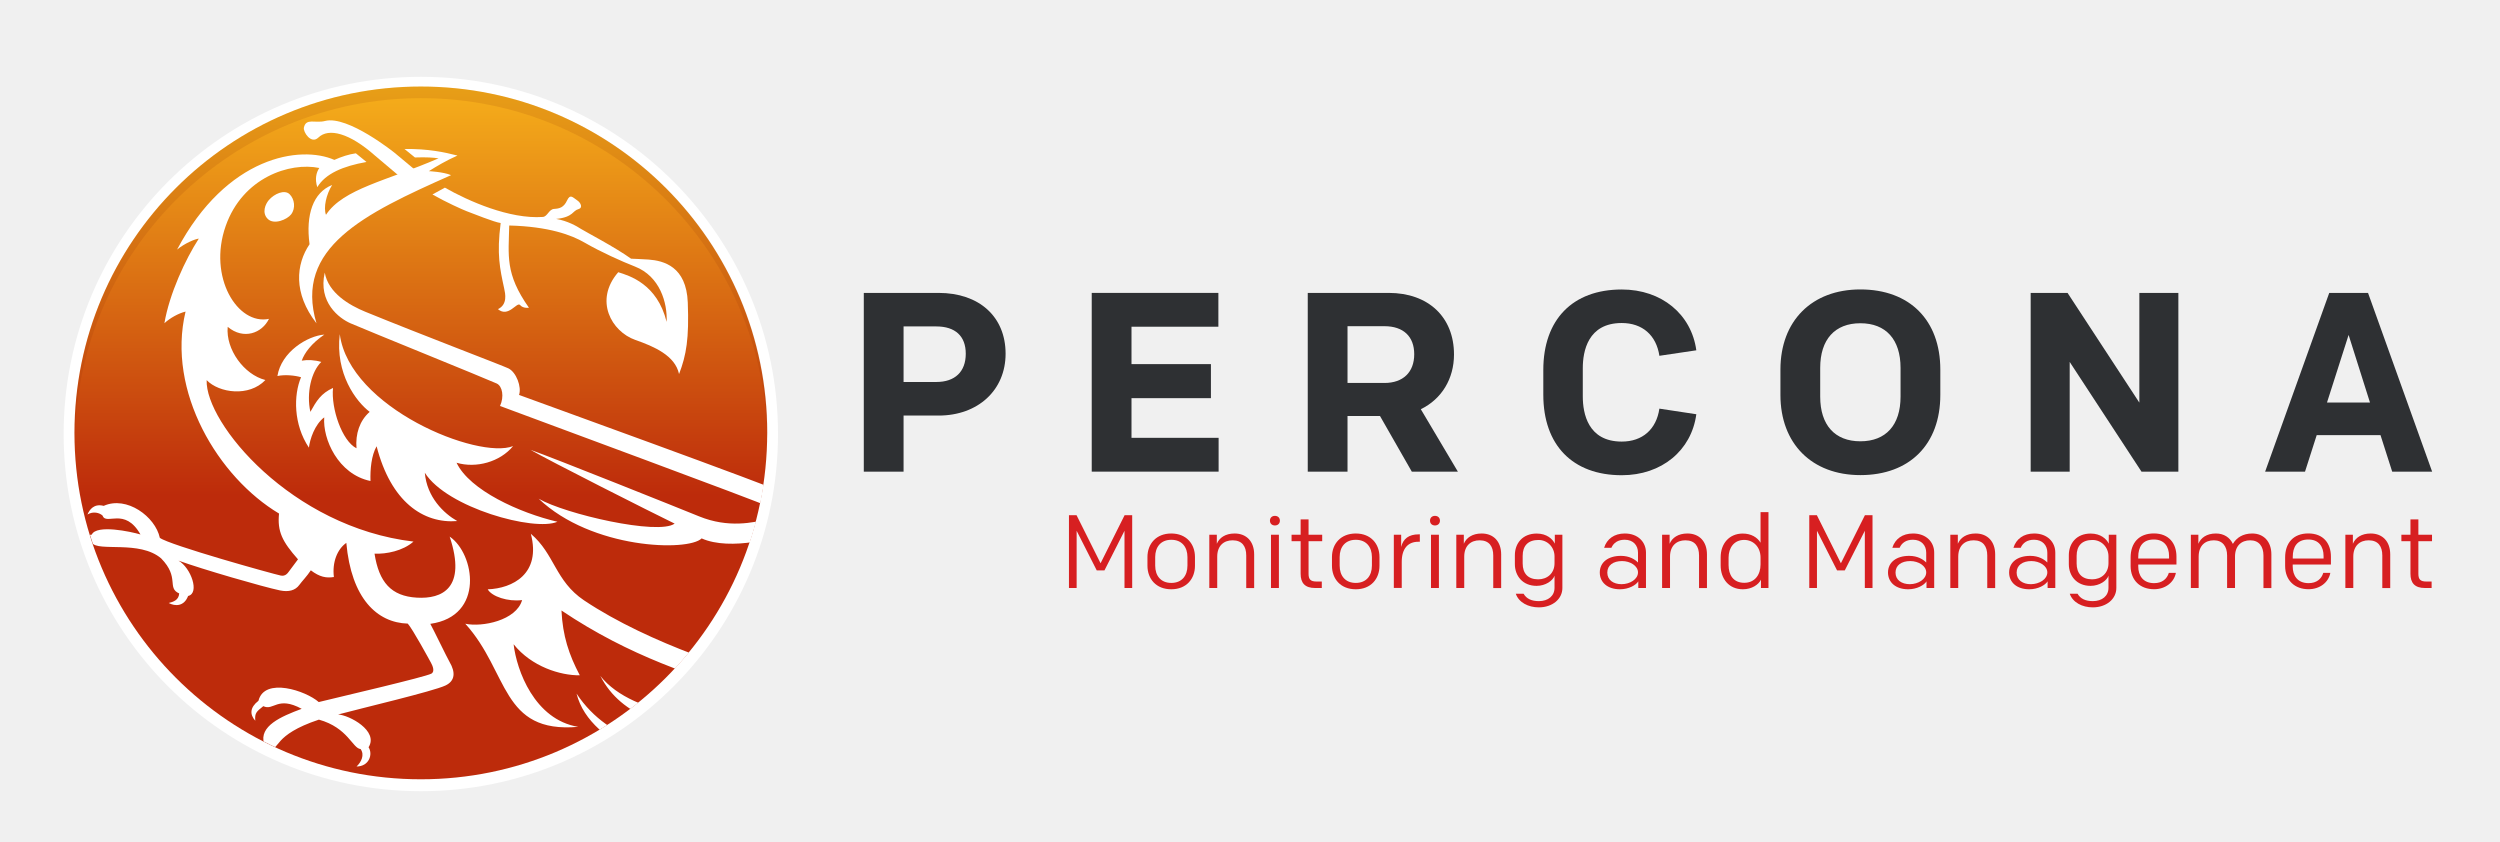
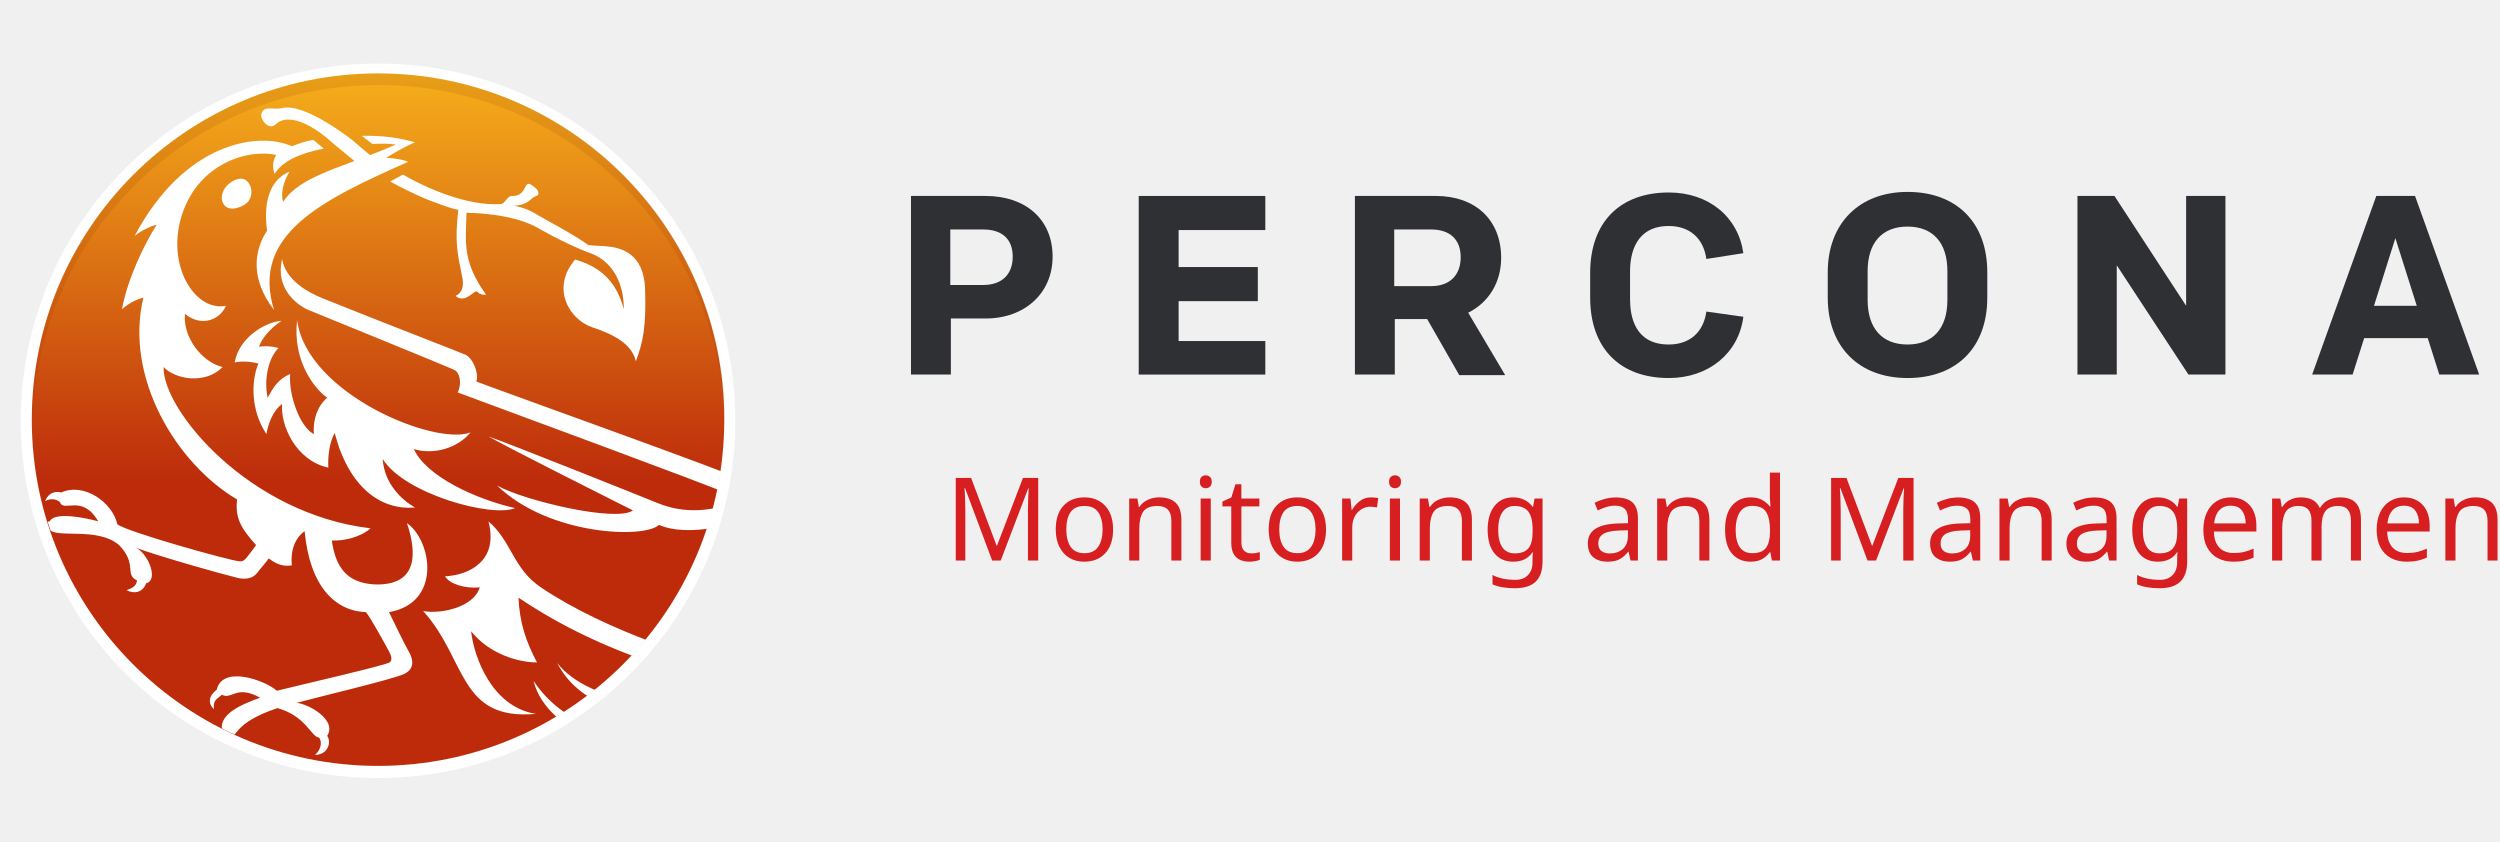
- <svg xmlns="http://www.w3.org/2000/svg" xmlns:xlink="http://www.w3.org/1999/xlink" version="1.1" id="Capa_1" x="0px" y="0px" width="432.48px" height="145.57px" viewBox="0 0 432.48 145.57" enable-background="new 0 0 432.48 145.57" xml:space="preserve">
+ <svg xmlns="http://www.w3.org/2000/svg" xmlns:xlink="http://www.w3.org/1999/xlink" version="1.1" id="Capa_1" x="0px" y="0px" width="432.5px" height="145.6px" viewBox="0 0 432.5 145.6" style="enable-background:new 0 0 432.5 145.6;" xml:space="preserve">
+   <style type="text/css">
+ 	.st0{fill:#FFFFFF;}
+ 	.st1{fill:url(#SVGID_1_);}
+ 	.st2{fill:none;}
+ 	.st3{opacity:0.12;fill:#822000;}
+ 	.st4{clip-path:url(#SVGID_3_);}
+ 	.st5{fill:#2E3033;}
+ 	.st6{fill:#D71F21;}
+ 	.st7{font-family:'Colfax-Regular';}
+ 	.st8{font-size:20px;}
+ </style>
  <g>
    <g>
      <g>
        <g>
-           <circle fill="#FFFFFF" cx="72.8" cy="75.08" r="61.79" />
+           <circle class="st0" cx="65.4" cy="72.8" r="61.8" />
          <g>
-             <linearGradient id="SVGID_1_" gradientUnits="userSpaceOnUse" x1="72.803" y1="8.539" x2="72.803" y2="85.707">
+             <linearGradient id="SVGID_1_" gradientUnits="userSpaceOnUse" x1="65.406" y1="6.243" x2="65.406" y2="83.411">
              <stop offset="0" style="stop-color:#FBBB1C" />
              <stop offset="1" style="stop-color:#BD2B0B" />
            </linearGradient>
-             <circle fill="url(#SVGID_1_)" cx="72.8" cy="74.89" r="59.92" />
-             <circle fill="none" cx="72.85" cy="74.89" r="59.92" />
-             <path opacity="0.12" fill="#822000" d="M72.85,16.98c32.75,0,59.35,26.29,59.89,58.91c0-0.33,0.03-0.67,0.03-1       c0-33.09-26.83-59.92-59.92-59.92c-33.09,0-59.92,26.82-59.92,59.92c0,0.34,0.02,0.67,0.03,1       C13.5,43.27,40.1,16.98,72.85,16.98z" />
+             <circle class="st1" cx="65.4" cy="72.6" r="59.9" />
+             <circle class="st2" cx="65.5" cy="72.6" r="59.9" />
+             <path class="st3" d="M65.5,14.7c32.8,0,59.4,26.3,59.9,58.9c0-0.3,0-0.7,0-1c0-33.1-26.8-59.9-59.9-59.9       c-33.1,0-59.9,26.8-59.9,59.9c0,0.3,0,0.7,0,1C6.1,41,32.7,14.7,65.5,14.7z" />
          </g>
        </g>
        <g>
          <defs>
-             <circle id="SVGID_2_" cx="72.85" cy="74.89" r="59.92" />
+             <circle id="SVGID_2_" cx="65.5" cy="72.6" r="59.9" />
          </defs>
          <clipPath id="SVGID_3_">
-             <use xlink:href="#SVGID_2_" overflow="visible" />
+             <use xlink:href="#SVGID_2_" style="overflow:visible;" />
          </clipPath>
-           <g clip-path="url(#SVGID_3_)">
+           <g class="st4">
            <g>
-               <path fill="#FFFFFF" d="M46.5,34.62c0.95-1.11,2.72-1.87,3.59-1.03s1.09,2.43,0.27,3.5c-0.67,0.87-2.97,1.88-4.06,0.76        C45.27,36.81,45.9,35.32,46.5,34.62z" />
+               <path class="st0" d="M39.1,32.3c0.9-1.1,2.7-1.9,3.6-1c0.9,0.8,1.1,2.4,0.3,3.5c-0.7,0.9-3,1.9-4.1,0.8        C37.9,34.5,38.5,33,39.1,32.3z" />
              <g>
-                 <path fill="#FFFFFF" d="M121.38,93.14c4.91,2.21,13.68-0.06,15.98-1.51c2.7-1.7,2.43-4.43-0.85-6.01s-44.49-16.47-46.72-17.3         c0.48-1.35-0.47-3.94-1.85-4.6c-1.11-0.53-14.89-5.76-24.75-9.79c-2.71-1.11-6.39-3.22-7.01-6.77         c-1.18,5.14,2.49,7.91,4.46,8.77c2.35,1.03,23.61,9.64,25.28,10.41c1,0.46,1.32,2.29,0.58,3.89         c7.02,2.63,44.66,16.51,46.39,17.38c1.73,0.87,1.89,1.76-0.02,2.2c-2.56,0.59-6.84,1.59-11.92-0.48         c-3.21-1.31-25.23-10.13-29.19-11.52c3.05,1.79,20.95,10.83,24.95,12.77c-2.86,2.06-18.95-1.65-23.53-4.31         C102.39,95.02,119.03,95.45,121.38,93.14z M78.98,80.05c3.38,1,7.52-0.13,9.78-2.88c-6.02,2.38-28.31-6.6-29.98-19.36         c-0.82,6.83,2.82,11.66,5.17,13.44c-1.74,1.53-2.48,3.8-2.28,6.3c-2.5-1.25-4.42-6.9-4.06-10.44         c-2.09,0.94-2.87,2.26-3.92,4.14c-0.71-3.28,0.16-6.96,1.89-8.64c-1.13-0.34-2.39-0.4-3.38-0.22         c0.48-1.36,1.69-2.99,3.91-4.51c-2.91,0.22-7.44,2.97-8.12,7.17c1.3-0.29,3.07-0.1,4.09,0.21         c-1.31,3.08-1.33,8.17,1.36,12.18c0.16-1.42,1-4.01,2.65-5.24c-0.29,3.73,2.39,9.85,8,11.01c-0.06-2.05,0.15-4.41,1.06-6.01         c2.47,9.61,8.06,13.41,13.95,12.94c-2.35-1.34-5.25-4.13-5.61-8.36c3.83,6.08,18.98,10.21,22.94,8.48         C89.89,88.73,81.24,84.81,78.98,80.05z M71.78,27.24c2.09-0.07,3.12,0.02,4.09,0.15c-9.03,3.92-16.49,5.25-19.48,9.77         c-0.46-1.24,0.04-3.53,1.07-5.16c-3.28,1.29-4.6,5.13-3.91,10.25c-2.34,3.47-2.87,8.44,1.2,13.68         C50.83,42.87,62.94,37,78.03,30.3c-1.3-0.57-3.84-0.69-3.84-0.69c1.29-0.82,2.98-1.83,4.95-2.7         c-2.28-0.58-4.99-1.18-9.17-1.14L71.78,27.24z M84.37,101.95c0.72,1.25,3.49,2.17,5.95,1.86c-1,3.53-6.93,4.72-9.83,4.09         c7.61,8.4,6.12,19.01,19.54,17.84c-7.58-1.25-10.66-9.81-11.18-14.29c3.11,3.89,8.12,5.42,11.45,5.37         c-1.89-3.58-2.96-6.83-3.17-11.21c11.93,8.03,23.09,11.41,32.94,14.52c1.71,0.54,1.22,2.21,0.08,2.78         c-4.82,2.37-20.59,1.26-26.29-5.97c3.68,7.23,11.95,9.1,20.37,10.18c0.04,0.5,0.08,3.47-2.92,3.17         c-5.58-0.56-15.75-1.5-21.57-10.3c2.4,9.61,17.91,13.25,22.56,14.52c2.15,0.58,5.14,0.55,6.21-7.23         c2.84-0.55,5.18-2.07,6.17-3.32c1.02-1.28,3.26-5.68-0.82-6.46c-4.69-0.9-21.46-6.03-32.82-13.64         c-5-3.35-5.07-8.01-9.21-11.52C93.65,99.29,88.65,101.79,84.37,101.95z M77.79,92.83c2.98,8.96-1.35,10.81-5.67,10.56         c-4.46-0.26-6.56-2.67-7.33-7.61c2.05,0.09,4.92-0.48,6.74-2.09C50.41,91.2,35.48,73.19,35.75,65.76         c2.14,2.22,7.34,2.96,10.16-0.02c-3.7-0.93-6.88-5.31-6.52-9.2c2.77,2.32,5.96,1.07,7.14-1.38         c-5.43,1.14-10.6-7.23-7.49-16.06C41.98,30.71,50.13,28,55.24,29.06c-0.54,0.78-0.8,1.93-0.35,3.32         c1.41-2.35,4.45-3.64,8.51-4.36l-1.84-1.5c-1.27,0.19-2.4,0.56-3.72,1.14c-5.84-2.57-18.62-0.69-27.21,15.52         c1.37-1.12,3.13-1.84,3.76-1.9c-2.32,3.58-5.09,9.57-5.95,14.63c0.99-0.9,2.41-1.7,3.66-2.01         c-3.31,13.83,5.68,28.68,16.17,34.94c-0.31,3.09,0.54,4.83,3.28,7.92c-0.22,0.32-1.04,1.37-1.53,2.05         c-0.25,0.35-0.65,0.92-1.44,0.76c-1.39-0.29-19.33-5.29-20.93-6.53c-0.78-3.66-5.73-7.32-9.71-5.53         c-1.69-0.44-2.46,0.66-2.81,1.5c0.97-0.61,2.1-0.31,2.62,0.19c0.6,1.75,3.83-1.55,6.55,3.26c-1.69-0.5-7.61-1.77-8.43,0.03         c-0.75,0.07-1.91,0.09-2.32,1.68c0.94-0.43,1.69-0.48,2.34-0.28c1.06,1.62,8.28-0.48,11.99,2.71         c3.25,3.33,0.92,5.09,3.12,6.06c-0.08,1.14-0.97,1.45-1.82,1.65c1.12,0.61,2.67,0.61,3.36-1.21c2.05-0.47,0.5-4.88-1.67-6.12         c4.12,1.5,14.65,4.55,17.58,5.16c1.5,0.31,2.64-0.01,3.32-0.94c0.5-0.69,1.32-1.5,2-2.54c1.54,1.17,2.67,1.37,3.99,1.16         c-0.31-2.55,0.57-4.79,2.15-5.91c0.86,9.61,5.31,13.81,10.63,13.97c0.84,0.93,3.71,6.21,4.02,6.78         c0.29,0.52,0.71,1.53,0.05,1.88c-1.14,0.59-15.05,3.84-19.47,4.91c-2.21-1.95-9.39-4.37-10.43-0.22         c-1.52,1.18-1.5,2.39-0.55,3.45c-0.12-1.36,0.23-1.59,1.39-2.52c1.79,0.87,2.42-1.83,6.64,0.46         c-3.58,1.33-7.41,2.98-6.51,6.03c-0.54,0.64-0.43,2.25-0.12,3.23c0.62-0.56,0.97-1.33,1.24-2.52         c1.64,0.48,0.3-2.19,8.37-4.87c5.04,1.41,5.81,4.98,7.21,5.09c0.74,1.02,0.1,2.27-0.7,3.02c2.2-0.01,2.86-2.15,2.08-3.33         c1.79-2.84-3.36-5.57-5.27-5.67c4.03-1.08,16.44-4.01,18.56-5.01c1.69-0.79,1.77-2.29,0.73-4.06         c-0.45-0.77-2.78-5.61-3.34-6.61C83.92,106.59,82.11,95.75,77.79,92.83z" />
-                 <path fill="#FFFFFF" d="M118.98,52.32c-0.24-6.22-4.16-7.22-6.78-7.42c-1.36-0.1-2.2-0.1-3.03-0.15         c-2.78-2-7.97-4.7-8.65-5.14c-0.8-0.52-2.33-1.39-4.31-1.74c1.49-0.14,2.23-0.52,2.7-0.89c0.46-0.37,0.61-0.65,1.25-0.84         c0.63-0.19,0.38-1.04-0.35-1.51c-0.72-0.47-1.16-1.15-1.72,0.06c-0.56,1.21-1.32,1.4-2.23,1.45         c-0.91,0.05-1.15,1.33-1.95,1.39c-5.74,0.41-12.89-2.75-16.95-5.07l-2.15,1.18c2.29,1.32,5.24,2.64,5.93,2.9         c1.04,0.38,4.79,1.91,5.87,2.04c-0.7,5.44-0.13,7.89,0.61,11.33c0.19,0.87,0.62,2.76-1.08,3.57         c1.82,1.54,3.29-1.35,3.83-0.71c0.54,0.64,1.53,0.46,1.53,0.46c-4.17-5.91-3.51-9-3.41-14.22         c6.87,0.18,10.76,1.64,13.04,2.96c2.82,1.63,6.43,3.25,8.71,4.14c4.33,1.68,5.64,6.3,5.48,9.57         c-1.63-6.58-6.46-7.99-8.37-8.59c-4.23,4.88-1.15,10.27,2.94,11.71c3.26,1.14,6.91,2.71,7.58,5.91         C118.74,61.42,119.22,58.55,118.98,52.32z" />
+                 <path class="st0" d="M114,90.8c4.9,2.2,13.7-0.1,16-1.5c2.7-1.7,2.4-4.4-0.8-6S84.6,66.9,82.4,66c0.5-1.3-0.5-3.9-1.8-4.6         c-1.1-0.5-14.9-5.8-24.8-9.8c-2.7-1.1-6.4-3.2-7-6.8c-1.2,5.1,2.5,7.9,4.5,8.8c2.4,1,23.6,9.6,25.3,10.4         c1,0.5,1.3,2.3,0.6,3.9c7,2.6,44.7,16.5,46.4,17.4c1.7,0.9,1.9,1.8,0,2.2c-2.6,0.6-6.8,1.6-11.9-0.5         c-3.2-1.3-25.2-10.1-29.2-11.5c3.1,1.8,21,10.8,25,12.8c-2.9,2.1-18.9-1.7-23.5-4.3C95,92.7,111.6,93.2,114,90.8z M71.6,77.7         c3.4,1,7.5-0.1,9.8-2.9c-6,2.4-28.3-6.6-30-19.4c-0.8,6.8,2.8,11.7,5.2,13.4c-1.7,1.5-2.5,3.8-2.3,6.3         c-2.5-1.3-4.4-6.9-4.1-10.4c-2.1,0.9-2.9,2.3-3.9,4.1c-0.7-3.3,0.2-7,1.9-8.6c-1.1-0.3-2.4-0.4-3.4-0.2         c0.5-1.4,1.7-3,3.9-4.5c-2.9,0.2-7.4,3-8.1,7.2c1.3-0.3,3.1-0.1,4.1,0.2c-1.3,3.1-1.3,8.2,1.4,12.2c0.2-1.4,1-4,2.7-5.2         c-0.3,3.7,2.4,9.8,8,11c-0.1-2,0.2-4.4,1.1-6c2.5,9.6,8.1,13.4,13.9,12.9c-2.3-1.3-5.3-4.1-5.6-8.4c3.8,6.1,19,10.2,22.9,8.5         C82.5,86.4,73.8,82.5,71.6,77.7z M64.4,24.9c2.1-0.1,3.1,0,4.1,0.1C59.4,29,52,30.3,49,34.9c-0.5-1.2,0-3.5,1.1-5.2         c-3.3,1.3-4.6,5.1-3.9,10.2c-2.3,3.5-2.9,8.4,1.2,13.7C43.4,40.6,55.5,34.7,70.6,28c-1.3-0.6-3.8-0.7-3.8-0.7         c1.3-0.8,3-1.8,5-2.7c-2.3-0.6-5-1.2-9.2-1.1L64.4,24.9z M77,99.7c0.7,1.3,3.5,2.2,6,1.9c-1,3.5-6.9,4.7-9.8,4.1         c7.6,8.4,6.1,19,19.5,17.8c-7.6-1.2-10.7-9.8-11.2-14.3c3.1,3.9,8.1,5.4,11.4,5.4c-1.9-3.6-3-6.8-3.2-11.2         c11.9,8,23.1,11.4,32.9,14.5c1.7,0.5,1.2,2.2,0.1,2.8c-4.8,2.4-20.6,1.3-26.3-6c3.7,7.2,12,9.1,20.4,10.2         c0,0.5,0.1,3.5-2.9,3.2c-5.6-0.6-15.7-1.5-21.6-10.3c2.4,9.6,17.9,13.2,22.6,14.5c2.1,0.6,5.1,0.6,6.2-7.2         c2.8-0.5,5.2-2.1,6.2-3.3c1-1.3,3.3-5.7-0.8-6.5c-4.7-0.9-21.5-6-32.8-13.6c-5-3.3-5.1-8-9.2-11.5C86.3,97,81.2,99.5,77,99.7         z M70.4,90.5c3,9-1.3,10.8-5.7,10.6c-4.5-0.3-6.6-2.7-7.3-7.6c2,0.1,4.9-0.5,6.7-2.1C43,88.9,28.1,70.9,28.3,63.5         c2.1,2.2,7.3,3,10.2,0c-3.7-0.9-6.9-5.3-6.5-9.2c2.8,2.3,6,1.1,7.1-1.4c-5.4,1.1-10.6-7.2-7.5-16.1         c2.9-8.4,11.1-11.1,16.2-10c-0.5,0.8-0.8,1.9-0.3,3.3c1.4-2.3,4.5-3.6,8.5-4.4l-1.8-1.5c-1.3,0.2-2.4,0.6-3.7,1.1         c-5.8-2.6-18.6-0.7-27.2,15.5c1.4-1.1,3.1-1.8,3.8-1.9c-2.3,3.6-5.1,9.6-6,14.6c1-0.9,2.4-1.7,3.7-2         c-3.3,13.8,5.7,28.7,16.2,34.9c-0.3,3.1,0.5,4.8,3.3,7.9c-0.2,0.3-1,1.4-1.5,2c-0.3,0.4-0.7,0.9-1.4,0.8         C39.8,97,21.9,92,20.3,90.7c-0.8-3.7-5.7-7.3-9.7-5.5c-1.7-0.4-2.5,0.7-2.8,1.5c1-0.6,2.1-0.3,2.6,0.2         c0.6,1.8,3.8-1.5,6.6,3.3c-1.7-0.5-7.6-1.8-8.4,0c-0.8,0.1-1.9,0.1-2.3,1.7c0.9-0.4,1.7-0.5,2.3-0.3c1.1,1.6,8.3-0.5,12,2.7         c3.2,3.3,0.9,5.1,3.1,6.1c-0.1,1.1-1,1.4-1.8,1.7c1.1,0.6,2.7,0.6,3.4-1.2c2.1-0.5,0.5-4.9-1.7-6.1         c4.1,1.5,14.7,4.5,17.6,5.2c1.5,0.3,2.6,0,3.3-0.9c0.5-0.7,1.3-1.5,2-2.5c1.5,1.2,2.7,1.4,4,1.2c-0.3-2.6,0.6-4.8,2.2-5.9         c0.9,9.6,5.3,13.8,10.6,14c0.8,0.9,3.7,6.2,4,6.8c0.3,0.5,0.7,1.5,0.1,1.9c-1.1,0.6-15.1,3.8-19.5,4.9         c-2.2-1.9-9.4-4.4-10.4-0.2c-1.5,1.2-1.5,2.4-0.5,3.4c-0.1-1.4,0.2-1.6,1.4-2.5c1.8,0.9,2.4-1.8,6.6,0.5         c-3.6,1.3-7.4,3-6.5,6c-0.5,0.6-0.4,2.2-0.1,3.2c0.6-0.6,1-1.3,1.2-2.5c1.6,0.5,0.3-2.2,8.4-4.9c5,1.4,5.8,5,7.2,5.1         c0.7,1,0.1,2.3-0.7,3c2.2,0,2.9-2.2,2.1-3.3c1.8-2.8-3.4-5.6-5.3-5.7c4-1.1,16.4-4,18.6-5c1.7-0.8,1.8-2.3,0.7-4.1         c-0.5-0.8-2.8-5.6-3.3-6.6C76.5,104.3,74.7,93.5,70.4,90.5z" />
+                 <path class="st0" d="M111.6,50c-0.2-6.2-4.2-7.2-6.8-7.4c-1.4-0.1-2.2-0.1-3-0.2c-2.8-2-8-4.7-8.6-5.1         c-0.8-0.5-2.3-1.4-4.3-1.7c1.5-0.1,2.2-0.5,2.7-0.9s0.6-0.6,1.2-0.8c0.6-0.2,0.4-1-0.3-1.5c-0.7-0.5-1.2-1.1-1.7,0.1         c-0.6,1.2-1.3,1.4-2.2,1.4c-0.9,0-1.2,1.3-1.9,1.4c-5.7,0.4-12.9-2.7-17-5.1l-2.2,1.2c2.3,1.3,5.2,2.6,5.9,2.9         c1,0.4,4.8,1.9,5.9,2c-0.7,5.4-0.1,7.9,0.6,11.3c0.2,0.9,0.6,2.8-1.1,3.6c1.8,1.5,3.3-1.3,3.8-0.7c0.5,0.6,1.5,0.5,1.5,0.5         c-4.2-5.9-3.5-9-3.4-14.2c6.9,0.2,10.8,1.6,13,3c2.8,1.6,6.4,3.3,8.7,4.1c4.3,1.7,5.6,6.3,5.5,9.6c-1.6-6.6-6.5-8-8.4-8.6         c-4.2,4.9-1.1,10.3,2.9,11.7c3.3,1.1,6.9,2.7,7.6,5.9C111.3,59.1,111.8,56.3,111.6,50z" />
              </g>
            </g>
-             <path fill="#FFFFFF" d="M64.92,26.96c-4.45-3.96-8.08-4.88-9.85-3.16c-1.25,1.22-2.66-0.99-2.5-1.72       c0.36-1.72,1.97-0.71,3.65-1.15c3.93-1.03,12.06,5.52,12.06,5.52l3.32,2.77l-2.64,1.15L64.92,26.96z" />
+             <path class="st0" d="M57.5,24.7c-4.4-4-8.1-4.9-9.8-3.2c-1.3,1.2-2.7-1-2.5-1.7c0.4-1.7,2-0.7,3.6-1.1c3.9-1,12.1,5.5,12.1,5.5       l3.3,2.8l-2.6,1.1L57.5,24.7z" />
          </g>
        </g>
      </g>
    </g>
    <g>
      <g>
-         <path fill="#2E3033" d="M149.43,81.59V50.67h12.93c7.05,0,11.6,4.13,11.6,10.52c0,6.3-4.77,10.7-11.6,10.7h-6.05v9.7H149.43z      M161.97,66.08c3.24,0,5.1-1.78,5.1-4.89c0-3.04-1.81-4.72-5.1-4.72h-5.66v9.61H161.97z" />
-         <polygon fill="#2E3033" points="188.86,81.59 188.86,50.67 210.77,50.67 210.77,56.52 195.74,56.52 195.74,62.99 209.48,62.99      209.48,68.88 195.74,68.88 195.74,75.74 210.81,75.74 210.81,81.59    " />
-         <path fill="#2E3033" d="M244.23,81.59l-5.5-9.62h-5.62v9.62h-6.88V50.67h14c6.86,0,11.3,4.18,11.3,10.65     c0,4.22-2.14,7.72-5.74,9.47l6.41,10.8H244.23z M239.5,66.25c3.22,0,5.15-1.86,5.15-4.97c0-3.08-1.88-4.85-5.15-4.85h-6.39v9.82     H239.5z" />
-         <path fill="#2E3033" d="M321.83,82.19c-8.4,0-13.83-5.45-13.83-13.87v-4.38c0-8.43,5.43-13.87,13.83-13.87     c8.53,0,13.83,5.32,13.83,13.87v4.38C335.66,76.87,330.36,82.19,321.83,82.19z M321.83,55.92c-4.42,0-6.95,2.81-6.95,7.72v4.98     c0,4.91,2.53,7.72,6.95,7.72c4.42,0,6.95-2.81,6.95-7.72v-4.98C328.78,58.73,326.25,55.92,321.83,55.92z" />
-         <polygon fill="#2E3033" points="370.46,81.59 358.04,62.61 358.04,81.59 351.29,81.59 351.29,50.67 357.67,50.67 370.09,69.65      370.09,50.67 376.84,50.67 376.84,81.59    " />
-         <path fill="#2E3033" d="M413.83,81.59l-2.02-6.31h-11.04l-2.02,6.31h-6.9l11.09-30.92h6.71l11.09,30.92H413.83z M409.99,69.64     l-3.7-11.7l-3.74,11.7H409.99z" />
-         <path fill="#2E3033" d="M287.06,70.69c-0.52,3.57-2.92,5.7-6.51,5.7c-5.86,0-6.74-4.89-6.74-7.81v-4.89     c0-2.92,0.88-7.81,6.74-7.81c3.58,0,5.98,2.12,6.51,5.67l6.39-0.95c-0.86-6.25-6-10.52-12.9-10.52c-8.5,0-13.57,5.2-13.57,13.92     v4.29c0,8.71,5.07,13.92,13.57,13.92c6.91,0,12.06-4.28,12.9-10.55L287.06,70.69z" />
+         <path class="st5" d="M157.6,64.8V33.9h12.9c7,0,11.6,4.1,11.6,10.5c0,6.3-4.8,10.7-11.6,10.7h-6v9.7H157.6z M170.1,49.3     c3.2,0,5.1-1.8,5.1-4.9c0-3-1.8-4.7-5.1-4.7h-5.7v9.6H170.1z" />
+         <polygon class="st5" points="197,64.8 197,33.9 218.9,33.9 218.9,39.8 203.9,39.8 203.9,46.2 217.6,46.2 217.6,52.1 203.9,52.1      203.9,59 218.9,59 218.9,64.8    " />
+         <path class="st5" d="M252.4,64.8l-5.5-9.6h-5.6v9.6h-6.9V33.9h14c6.9,0,11.3,4.2,11.3,10.7c0,4.2-2.1,7.7-5.7,9.5l6.4,10.8H252.4     z M247.6,49.5c3.2,0,5.1-1.9,5.1-5c0-3.1-1.9-4.8-5.1-4.8h-6.4v9.8H247.6z" />
+         <path class="st5" d="M330,65.4c-8.4,0-13.8-5.4-13.8-13.9v-4.4c0-8.4,5.4-13.9,13.8-13.9c8.5,0,13.8,5.3,13.8,13.9v4.4     C343.8,60.1,338.5,65.4,330,65.4z M330,39.2c-4.4,0-6.9,2.8-6.9,7.7v5c0,4.9,2.5,7.7,6.9,7.7c4.4,0,6.9-2.8,6.9-7.7v-5     C336.9,42,334.4,39.2,330,39.2z" />
+         <polygon class="st5" points="378.6,64.8 366.2,45.9 366.2,64.8 359.4,64.8 359.4,33.9 365.8,33.9 378.2,52.9 378.2,33.9      385,33.9 385,64.8    " />
+         <path class="st5" d="M422,64.8l-2-6.3h-11l-2,6.3H400l11.1-30.9h6.7l11.1,30.9H422z M418.1,52.9l-3.7-11.7l-3.7,11.7H418.1z" />
+         <path class="st5" d="M295.2,53.9c-0.5,3.6-2.9,5.7-6.5,5.7c-5.9,0-6.7-4.9-6.7-7.8v-4.9c0-2.9,0.9-7.8,6.7-7.8     c3.6,0,6,2.1,6.5,5.7l6.4-1c-0.9-6.3-6-10.5-12.9-10.5c-8.5,0-13.6,5.2-13.6,13.9v4.3c0,8.7,5.1,13.9,13.6,13.9     c6.9,0,12.1-4.3,12.9-10.6L295.2,53.9z" />
      </g>
-       <g>
-         <path fill="#D71F21" d="M195.86,101.72h-1.33v-9.9l-3.47,6.86h-1.33l-3.48-6.86v9.9h-1.33v-12.6h1.31l4.16,8.32l4.16-8.32h1.31     V101.72z" />
-         <path fill="#D71F21" d="M198.5,97.87v-1.51c0-2.27,1.51-4.07,4.12-4.07c2.61,0,4.1,1.8,4.1,4.07v1.51c0,2.27-1.49,4.07-4.1,4.07     C200,101.94,198.5,100.14,198.5,97.87z M202.63,93.38c-1.82,0-2.79,1.24-2.79,2.99v1.48c0,1.75,0.97,2.99,2.79,2.99     s2.79-1.24,2.79-2.99v-1.48C205.42,94.63,204.45,93.38,202.63,93.38z" />
-         <path fill="#D71F21" d="M209.2,92.5h1.3v1.57c0.43-1.04,1.48-1.78,3.08-1.78c2.07,0,3.38,1.4,3.38,3.62v5.82h-1.37V96.1     c0-1.57-0.7-2.63-2.36-2.63c-1.51,0-2.66,0.92-2.66,2.83v5.42h-1.37V92.5z" />
-         <path fill="#D71F21" d="M220.55,89.24c0.52,0,0.86,0.34,0.86,0.83s-0.34,0.83-0.86,0.83c-0.52,0-0.86-0.34-0.86-0.83     S220.03,89.24,220.55,89.24z M219.87,92.5h1.37v9.22h-1.37V92.5z" />
-         <path fill="#D71F21" d="M227.5,101.72c-1.76,0-2.5-0.88-2.5-2.45v-5.65h-1.57V92.5H225v-2.65h1.37v2.65h2.36v1.12h-2.36v5.65     c0,0.94,0.34,1.33,1.37,1.33h0.92v1.12H227.5z" />
-         <path fill="#D71F21" d="M230.42,97.87v-1.51c0-2.27,1.51-4.07,4.12-4.07c2.61,0,4.1,1.8,4.1,4.07v1.51c0,2.27-1.49,4.07-4.1,4.07     C231.91,101.94,230.42,100.14,230.42,97.87z M234.54,93.38c-1.82,0-2.79,1.24-2.79,2.99v1.48c0,1.75,0.97,2.99,2.79,2.99     c1.82,0,2.79-1.24,2.79-2.99v-1.48C237.33,94.63,236.36,93.38,234.54,93.38z" />
-         <path fill="#D71F21" d="M241.11,92.5h1.28v2.12c0.34-1.42,1.33-2.18,3.01-2.18h0.22v1.28h-0.27c-1.75,0-2.86,1.15-2.86,3.47v4.52     h-1.37V92.5z" />
-         <path fill="#D71F21" d="M248.24,89.24c0.52,0,0.86,0.34,0.86,0.83s-0.34,0.83-0.86,0.83c-0.52,0-0.86-0.34-0.86-0.83     S247.72,89.24,248.24,89.24z M247.55,92.5h1.37v9.22h-1.37V92.5z" />
-         <path fill="#D71F21" d="M251.93,92.5h1.3v1.57c0.43-1.04,1.48-1.78,3.08-1.78c2.07,0,3.38,1.4,3.38,3.62v5.82h-1.37V96.1     c0-1.57-0.7-2.63-2.36-2.63c-1.51,0-2.66,0.92-2.66,2.83v5.42h-1.37V92.5z" />
-         <path fill="#D71F21" d="M262.22,102.71h1.35c0.5,0.88,1.39,1.28,2.65,1.28c1.6,0,2.7-0.9,2.7-2.3V99.6     c-0.29,0.85-1.55,1.75-3.1,1.75c-2.39,0-3.76-1.71-3.76-3.76v-1.53c0-2.09,1.35-3.76,3.78-3.76c1.73,0,2.75,0.94,3.13,1.75V92.5     h1.31v9.22c0,1.91-1.73,3.35-4.07,3.35C264.38,105.07,262.73,104.22,262.22,102.71z M268.92,97.44v-1.19     c0-1.57-1.19-2.84-2.77-2.84c-1.8,0-2.74,0.99-2.74,2.75v1.31c0,1.73,0.92,2.75,2.68,2.75     C267.66,100.23,268.92,99.18,268.92,97.44z" />
-         <path fill="#D71F21" d="M283.41,101.72v-1.15c-0.4,0.65-1.64,1.37-3.17,1.37c-2.18,0-3.49-1.22-3.49-2.9     c0-1.78,1.46-2.88,3.66-2.88c1.46,0,2.43,0.61,2.95,1.15V95.6c0-1.26-0.83-2.23-2.3-2.23c-1.17,0-1.93,0.54-2.3,1.39h-1.26     c0.47-1.53,1.76-2.47,3.58-2.47c2.29,0,3.66,1.49,3.66,3.31v6.12H283.41z M283.36,99.02c0-1.15-1.37-1.96-2.75-1.96     c-1.53,0-2.56,0.72-2.56,2s1.06,2,2.48,2C281.97,101.05,283.36,100.21,283.36,99.02z" />
-         <path fill="#D71F21" d="M287.53,92.5h1.3v1.57c0.43-1.04,1.48-1.78,3.08-1.78c2.07,0,3.38,1.4,3.38,3.62v5.82h-1.37V96.1     c0-1.57-0.7-2.63-2.36-2.63c-1.51,0-2.66,0.92-2.66,2.83v5.42h-1.37V92.5z" />
-         <path fill="#D71F21" d="M305.93,88.58v13.14h-1.3v-1.44c-0.4,0.85-1.58,1.66-3.12,1.66c-2.43,0-3.85-1.82-3.85-4.12v-1.4     c0-2.39,1.49-4.12,3.82-4.12c1.44,0,2.52,0.65,3.08,1.58v-5.29H305.93z M299.03,97.76c0,1.69,0.81,3.06,2.72,3.06     c1.82,0,2.81-1.39,2.81-3.17v-1.19c0-1.89-1.3-3.06-2.83-3.06c-1.75,0-2.7,1.37-2.7,3.06V97.76z" />
-         <path fill="#D71F21" d="M323.93,101.72h-1.33v-9.9l-3.47,6.86h-1.33l-3.48-6.86v9.9h-1.33v-12.6h1.31l4.16,8.32l4.16-8.32h1.31     V101.72z" />
-         <path fill="#D71F21" d="M333.27,101.72v-1.15c-0.4,0.65-1.64,1.37-3.17,1.37c-2.18,0-3.49-1.22-3.49-2.9     c0-1.78,1.46-2.88,3.66-2.88c1.46,0,2.43,0.61,2.95,1.15V95.6c0-1.26-0.83-2.23-2.3-2.23c-1.17,0-1.93,0.54-2.3,1.39h-1.26     c0.47-1.53,1.76-2.47,3.58-2.47c2.29,0,3.66,1.49,3.66,3.31v6.12H333.27z M333.22,99.02c0-1.15-1.37-1.96-2.75-1.96     c-1.53,0-2.56,0.72-2.56,2s1.06,2,2.48,2C331.83,101.05,333.22,100.21,333.22,99.02z" />
-         <path fill="#D71F21" d="M337.39,92.5h1.3v1.57c0.43-1.04,1.48-1.78,3.08-1.78c2.07,0,3.38,1.4,3.38,3.62v5.82h-1.37V96.1     c0-1.57-0.7-2.63-2.36-2.63c-1.51,0-2.66,0.92-2.66,2.83v5.42h-1.37V92.5z" />
-         <path fill="#D71F21" d="M354.22,101.72v-1.15c-0.4,0.65-1.64,1.37-3.17,1.37c-2.18,0-3.49-1.22-3.49-2.9     c0-1.78,1.46-2.88,3.66-2.88c1.46,0,2.43,0.61,2.95,1.15V95.6c0-1.26-0.83-2.23-2.3-2.23c-1.17,0-1.93,0.54-2.3,1.39h-1.26     c0.47-1.53,1.76-2.47,3.58-2.47c2.29,0,3.66,1.49,3.66,3.31v6.12H354.22z M354.17,99.02c0-1.15-1.37-1.96-2.75-1.96     c-1.53,0-2.56,0.72-2.56,2s1.06,2,2.48,2C352.78,101.05,354.17,100.21,354.17,99.02z" />
-         <path fill="#D71F21" d="M358.05,102.71h1.35c0.5,0.88,1.39,1.28,2.65,1.28c1.6,0,2.7-0.9,2.7-2.3V99.6     c-0.29,0.85-1.55,1.75-3.1,1.75c-2.39,0-3.76-1.71-3.76-3.76v-1.53c0-2.09,1.35-3.76,3.78-3.76c1.73,0,2.75,0.94,3.13,1.75V92.5     h1.31v9.22c0,1.91-1.73,3.35-4.07,3.35C360.21,105.07,358.56,104.22,358.05,102.71z M364.75,97.44v-1.19     c0-1.57-1.19-2.84-2.77-2.84c-1.8,0-2.74,0.99-2.74,2.75v1.31c0,1.73,0.92,2.75,2.68,2.75     C363.49,100.23,364.75,99.18,364.75,97.44z" />
-         <path fill="#D71F21" d="M368.58,97.92v-1.48c0-2.5,1.42-4.16,4.02-4.16c2.63,0,3.91,1.75,3.91,4.01v1.37h-6.61v0.32     c0,1.6,0.83,2.9,2.75,2.9c1.39,0,2.23-0.74,2.54-1.78h1.22c-0.31,1.66-1.84,2.83-3.76,2.83     C370.26,101.94,368.58,100.41,368.58,97.92z M369.9,96.62h5.33v-0.43c0-1.64-0.83-2.86-2.63-2.86c-1.98,0-2.7,1.31-2.7,3.01     V96.62z" />
-         <path fill="#D71F21" d="M379,92.5h1.3v1.57c0.43-1.04,1.44-1.78,3.04-1.78c1.37,0,2.41,0.68,2.93,1.8     c0.63-1.08,1.75-1.8,3.35-1.8c2.02,0,3.31,1.44,3.31,3.62v5.82h-1.37V96.1c0-1.57-0.77-2.63-2.29-2.63     c-1.51,0-2.63,0.92-2.63,2.83v5.42h-1.37V96.1c0-1.57-0.77-2.63-2.29-2.63c-1.51,0-2.63,0.92-2.63,2.83v5.42H379V92.5z" />
-         <path fill="#D71F21" d="M395.31,97.92v-1.48c0-2.5,1.42-4.16,4.01-4.16c2.63,0,3.91,1.75,3.91,4.01v1.37h-6.61v0.32     c0,1.6,0.83,2.9,2.75,2.9c1.39,0,2.23-0.74,2.54-1.78h1.22c-0.31,1.66-1.84,2.83-3.76,2.83     C396.99,101.94,395.31,100.41,395.31,97.92z M396.63,96.62h5.33v-0.43c0-1.64-0.83-2.86-2.63-2.86c-1.98,0-2.7,1.31-2.7,3.01     V96.62z" />
-         <path fill="#D71F21" d="M405.73,92.5h1.3v1.57c0.43-1.04,1.48-1.78,3.08-1.78c2.07,0,3.38,1.4,3.38,3.62v5.82h-1.37V96.1     c0-1.57-0.7-2.63-2.36-2.63c-1.51,0-2.66,0.92-2.66,2.83v5.42h-1.37V92.5z" />
-         <path fill="#D71F21" d="M419.49,101.72c-1.76,0-2.5-0.88-2.5-2.45v-5.65h-1.57V92.5h1.57v-2.65h1.37v2.65h2.36v1.12h-2.36v5.65     c0,0.94,0.34,1.33,1.37,1.33h0.92v1.12H419.49z" />
-       </g>
+       <text transform="matrix(1 0 0 1 163.4081 96.9673)" class="st6 st7 st8">Monitoring and Management</text>
    </g>
  </g>
</svg>
